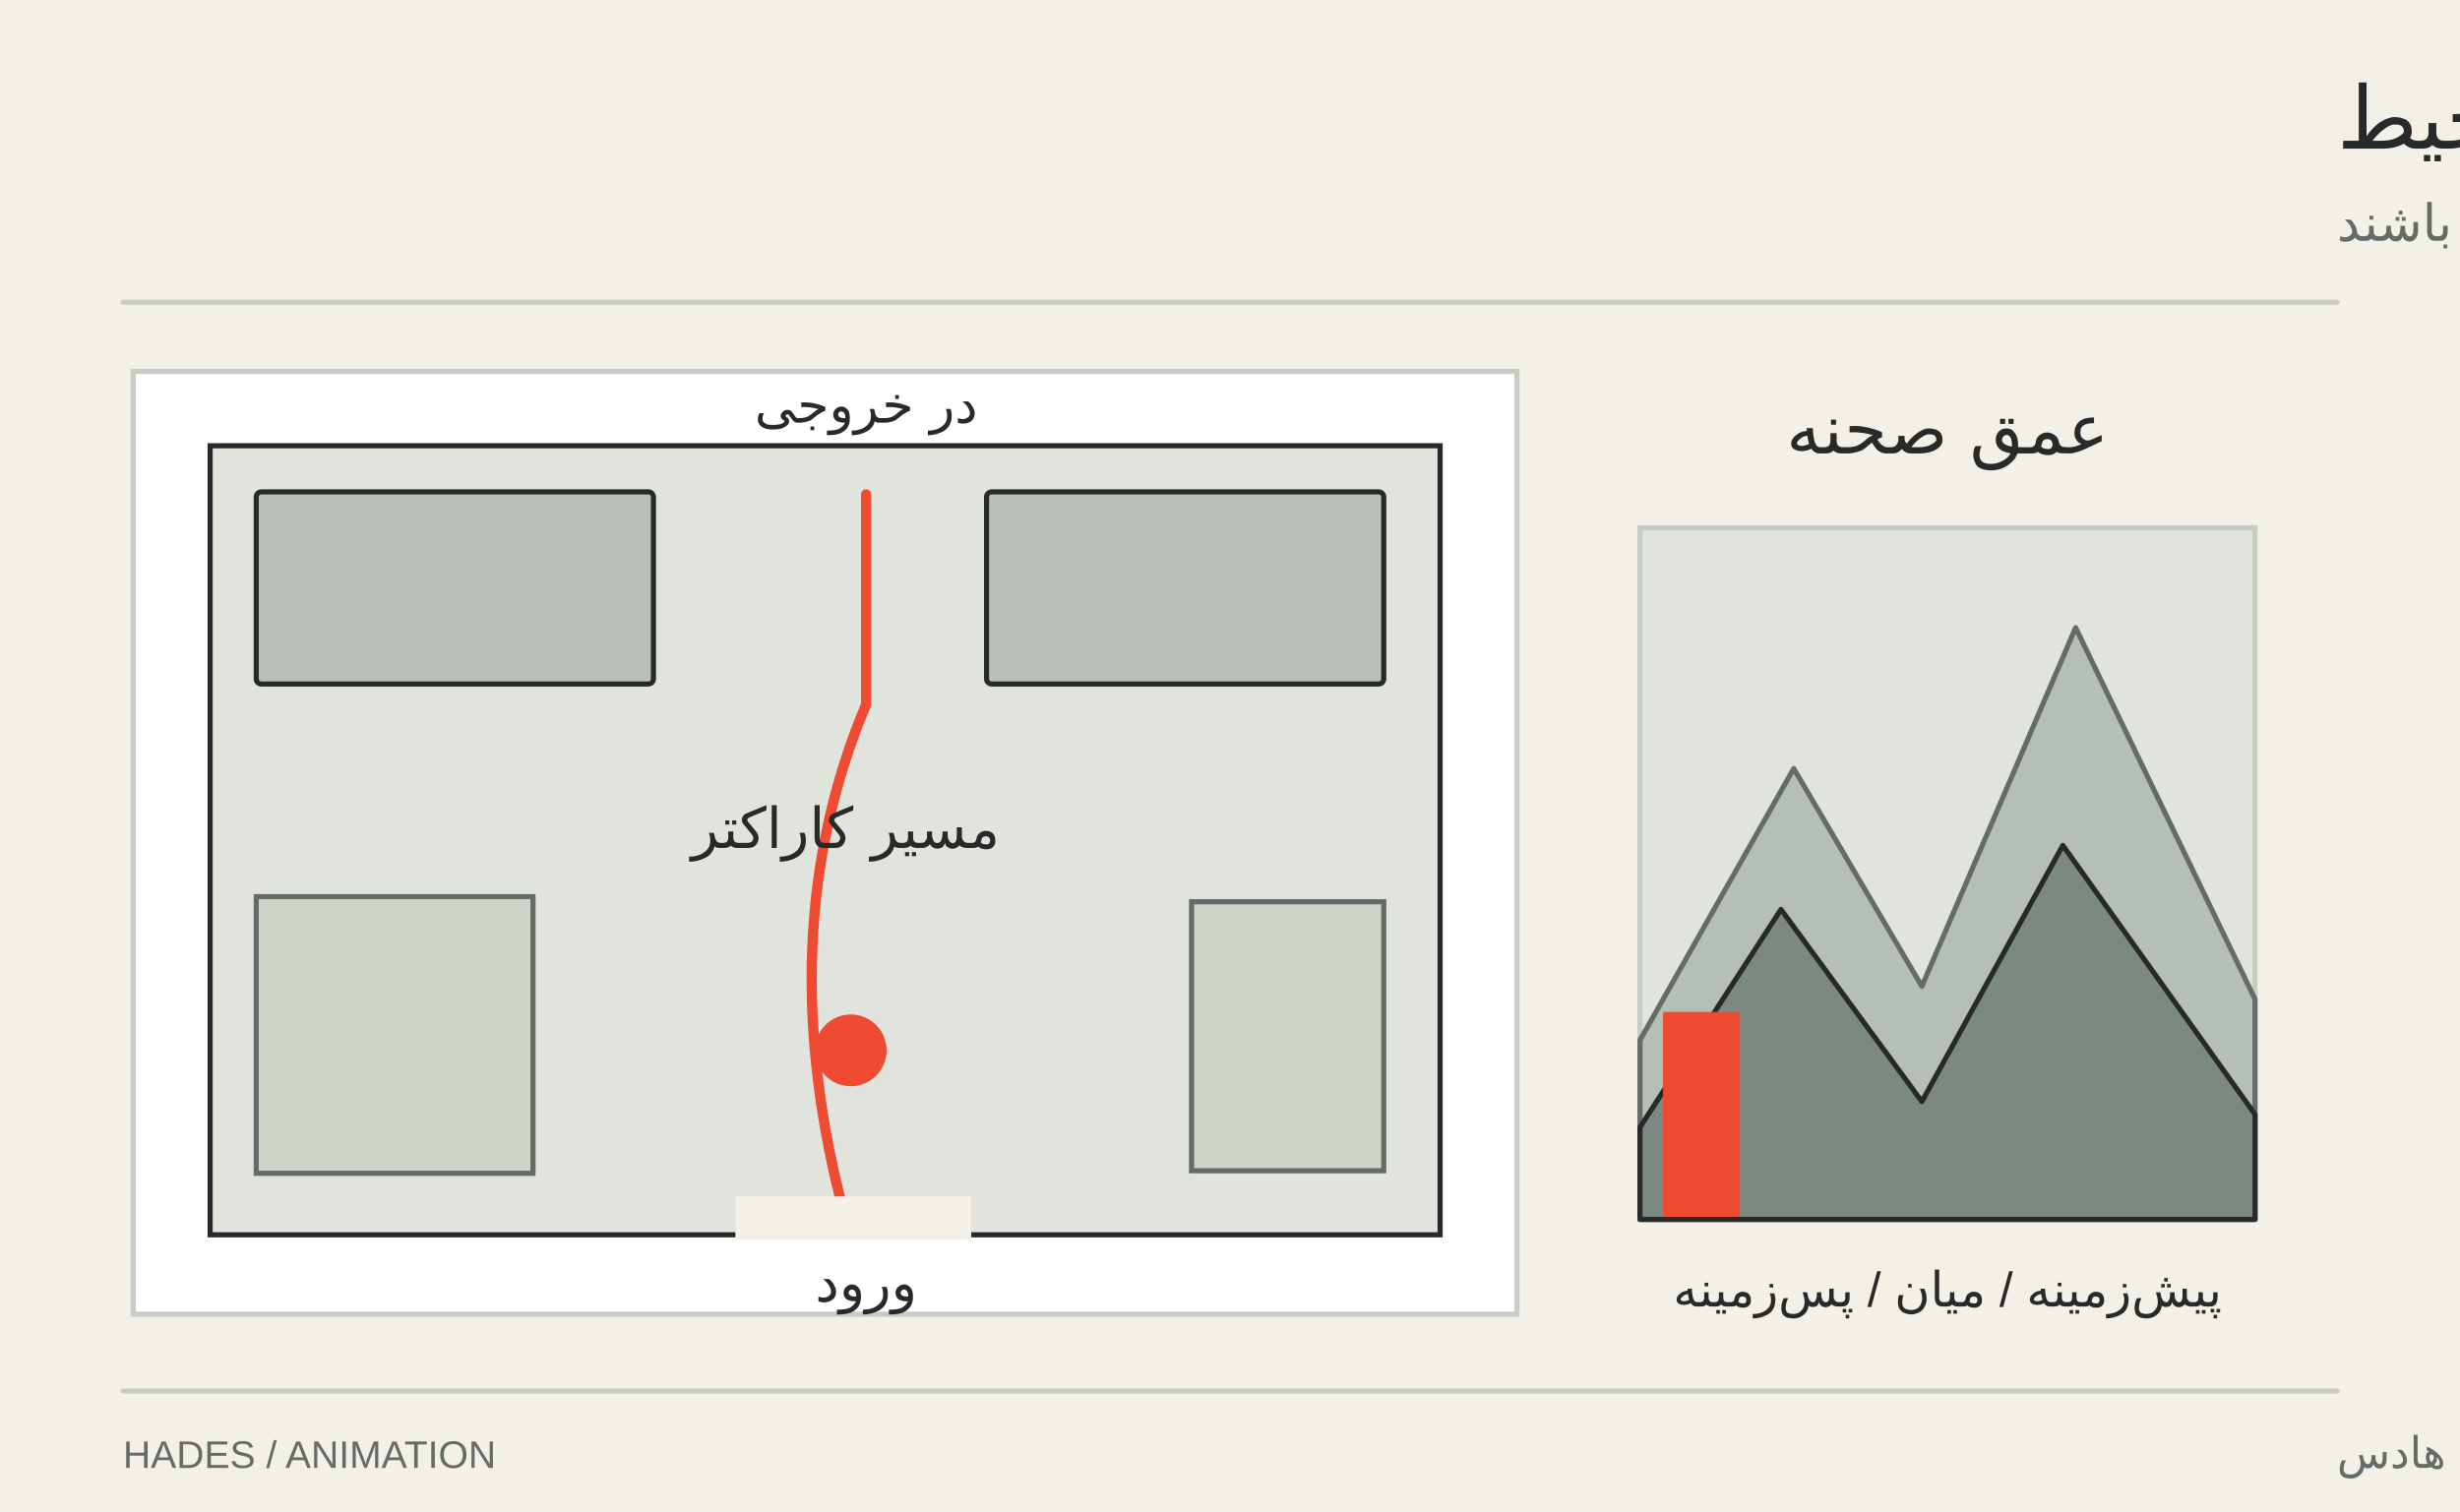
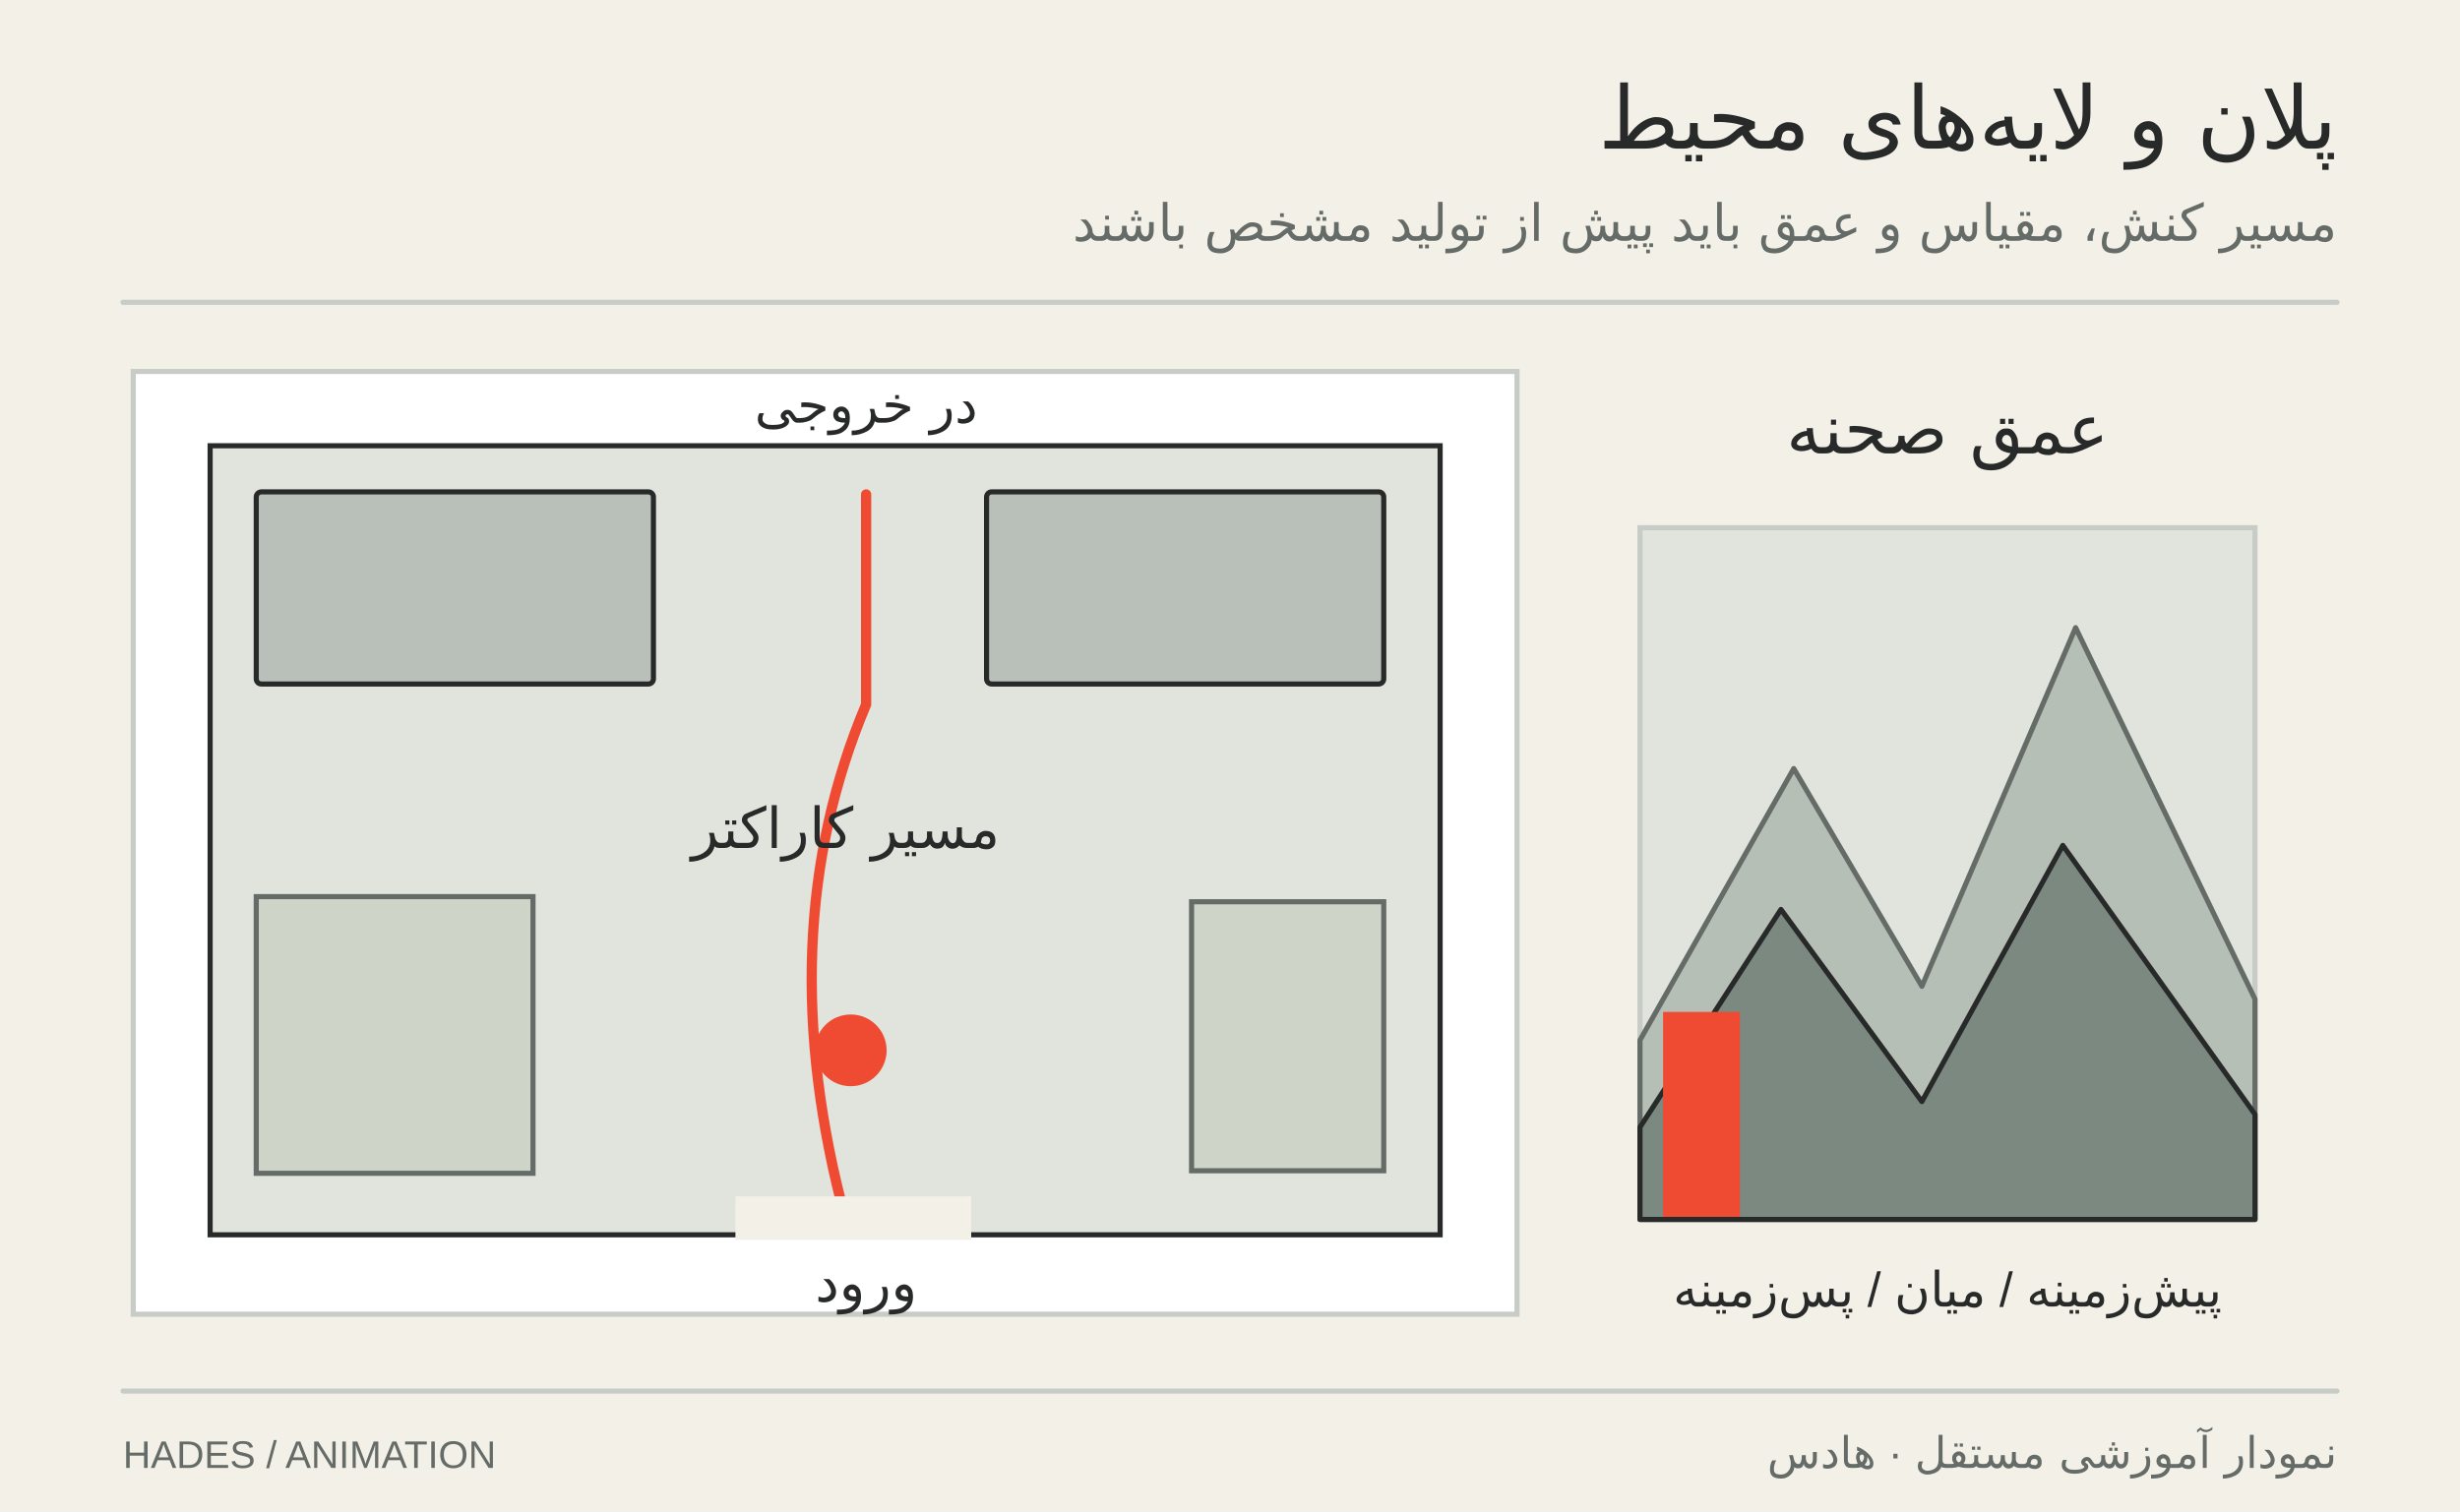
<svg xmlns="http://www.w3.org/2000/svg" width="960" height="590" viewBox="0 0 960 590" role="img" aria-label="پلان و لایه‌های محیط">
  <rect width="960" height="590" fill="#F3F0E8" />
  <g font-family="Tahoma,Arial,sans-serif">
-     <text x="912" y="58" font-size="34" fill="#282A2A" text-anchor="end" direction="rtl" unicode-bidi="plaintext">پلان و لایه‌های محیط</text>
-     <text x="912" y="94" font-size="20" fill="#656C68" text-anchor="end" direction="rtl" unicode-bidi="plaintext">مسیر کنش، مقیاس و عمق باید پیش از تولید مشخص باشند</text>
+     <text x="912" y="58" font-size="34" fill="#282A2A" text-anchor="start" direction="rtl" unicode-bidi="plaintext">پلان و لایه‌های محیط</text>
+     <text x="912" y="94" font-size="20" fill="#656C68" text-anchor="start" direction="rtl" unicode-bidi="plaintext">مسیر کنش، مقیاس و عمق باید پیش از تولید مشخص باشند</text>
    <line x1="48" y1="118" x2="912" y2="118" stroke="#C8CCC6" stroke-width="2" stroke-linecap="round" />
    <rect x="52" y="145" width="540" height="368" rx="0" fill="#fff" stroke="#C8CCC6" stroke-width="2" />
    <rect x="82" y="174" width="480" height="308" rx="0" fill="#E1E4DC" stroke="#282A2A" stroke-width="2" />
    <rect x="100" y="192" width="155" height="75" rx="2" fill="#B9C0B9" stroke="#282A2A" stroke-width="2" />
    <rect x="385" y="192" width="155" height="75" rx="2" fill="#B9C0B9" stroke="#282A2A" stroke-width="2" />
    <rect x="100" y="350" width="108" height="108" rx="0" fill="#CFD4C9" stroke="#656C68" stroke-width="2" />
    <rect x="465" y="352" width="75" height="105" rx="0" fill="#CFD4C9" stroke="#656C68" stroke-width="2" />
    <path d="M330 476 Q300 365 338 275 L338 193" fill="none" stroke="#EF4B32" stroke-width="4" stroke-linecap="round" stroke-linejoin="round" />
    <circle cx="332" cy="410" r="14" fill="#EF4B32" stroke="none" stroke-width="2" />
    <rect x="288" y="468" width="90" height="15" rx="0" fill="#F3F0E8" stroke="#F3F0E8" stroke-width="2" />
    <text x="338" y="165" font-size="20" fill="#282A2A" text-anchor="middle" direction="rtl" unicode-bidi="plaintext">در خروجی</text>
    <text x="338" y="508" font-size="21" fill="#282A2A" text-anchor="middle" direction="rtl" unicode-bidi="plaintext">ورود</text>
    <text x="330" y="331" font-size="22" fill="#282A2A" text-anchor="middle" direction="rtl" unicode-bidi="plaintext">مسیر کاراکتر</text>
    <text x="760" y="177" font-size="27" fill="#282A2A" text-anchor="middle" direction="rtl" unicode-bidi="plaintext">عمق صحنه</text>
    <rect x="640" y="206" width="240" height="270" rx="0" fill="#E1E4DC" stroke="#C8CCC6" stroke-width="2" />
    <path d="M640 406 L700 300 L750 385 L810 245 L880 390 V476 H640Z" fill="#B5BFB5" stroke="#656C68" stroke-width="2" stroke-linecap="round" stroke-linejoin="round" />
    <path d="M640 440 L695 355 L750 430 L805 330 L880 435 V476 H640Z" fill="#7C8980" stroke="#282A2A" stroke-width="2" stroke-linecap="round" stroke-linejoin="round" />
    <rect x="650" y="396" width="28" height="78" rx="0" fill="#EF4B32" stroke="#EF4B32" stroke-width="2" />
    <text x="760" y="510" font-size="19" fill="#282A2A" text-anchor="middle" direction="rtl" unicode-bidi="plaintext">پیش‌زمینه / میان / پس‌زمینه</text>
    <line x1="48" y1="543" x2="912" y2="543" stroke="#C8CCC6" stroke-width="2" stroke-linecap="round" />
-     <text x="912" y="573" font-size="17" fill="#656C68" text-anchor="end" direction="rtl" unicode-bidi="plaintext">نمودار آموزشی مستقل · هادس</text>
+     <text x="912" y="573" font-size="17" fill="#656C68" text-anchor="start" direction="rtl" unicode-bidi="plaintext">نمودار آموزشی مستقل · هادس</text>
    <text x="48" y="573" font-size="15" fill="#656C68" text-anchor="start" direction="ltr" unicode-bidi="plaintext">HADES / ANIMATION</text>
  </g>
</svg>
